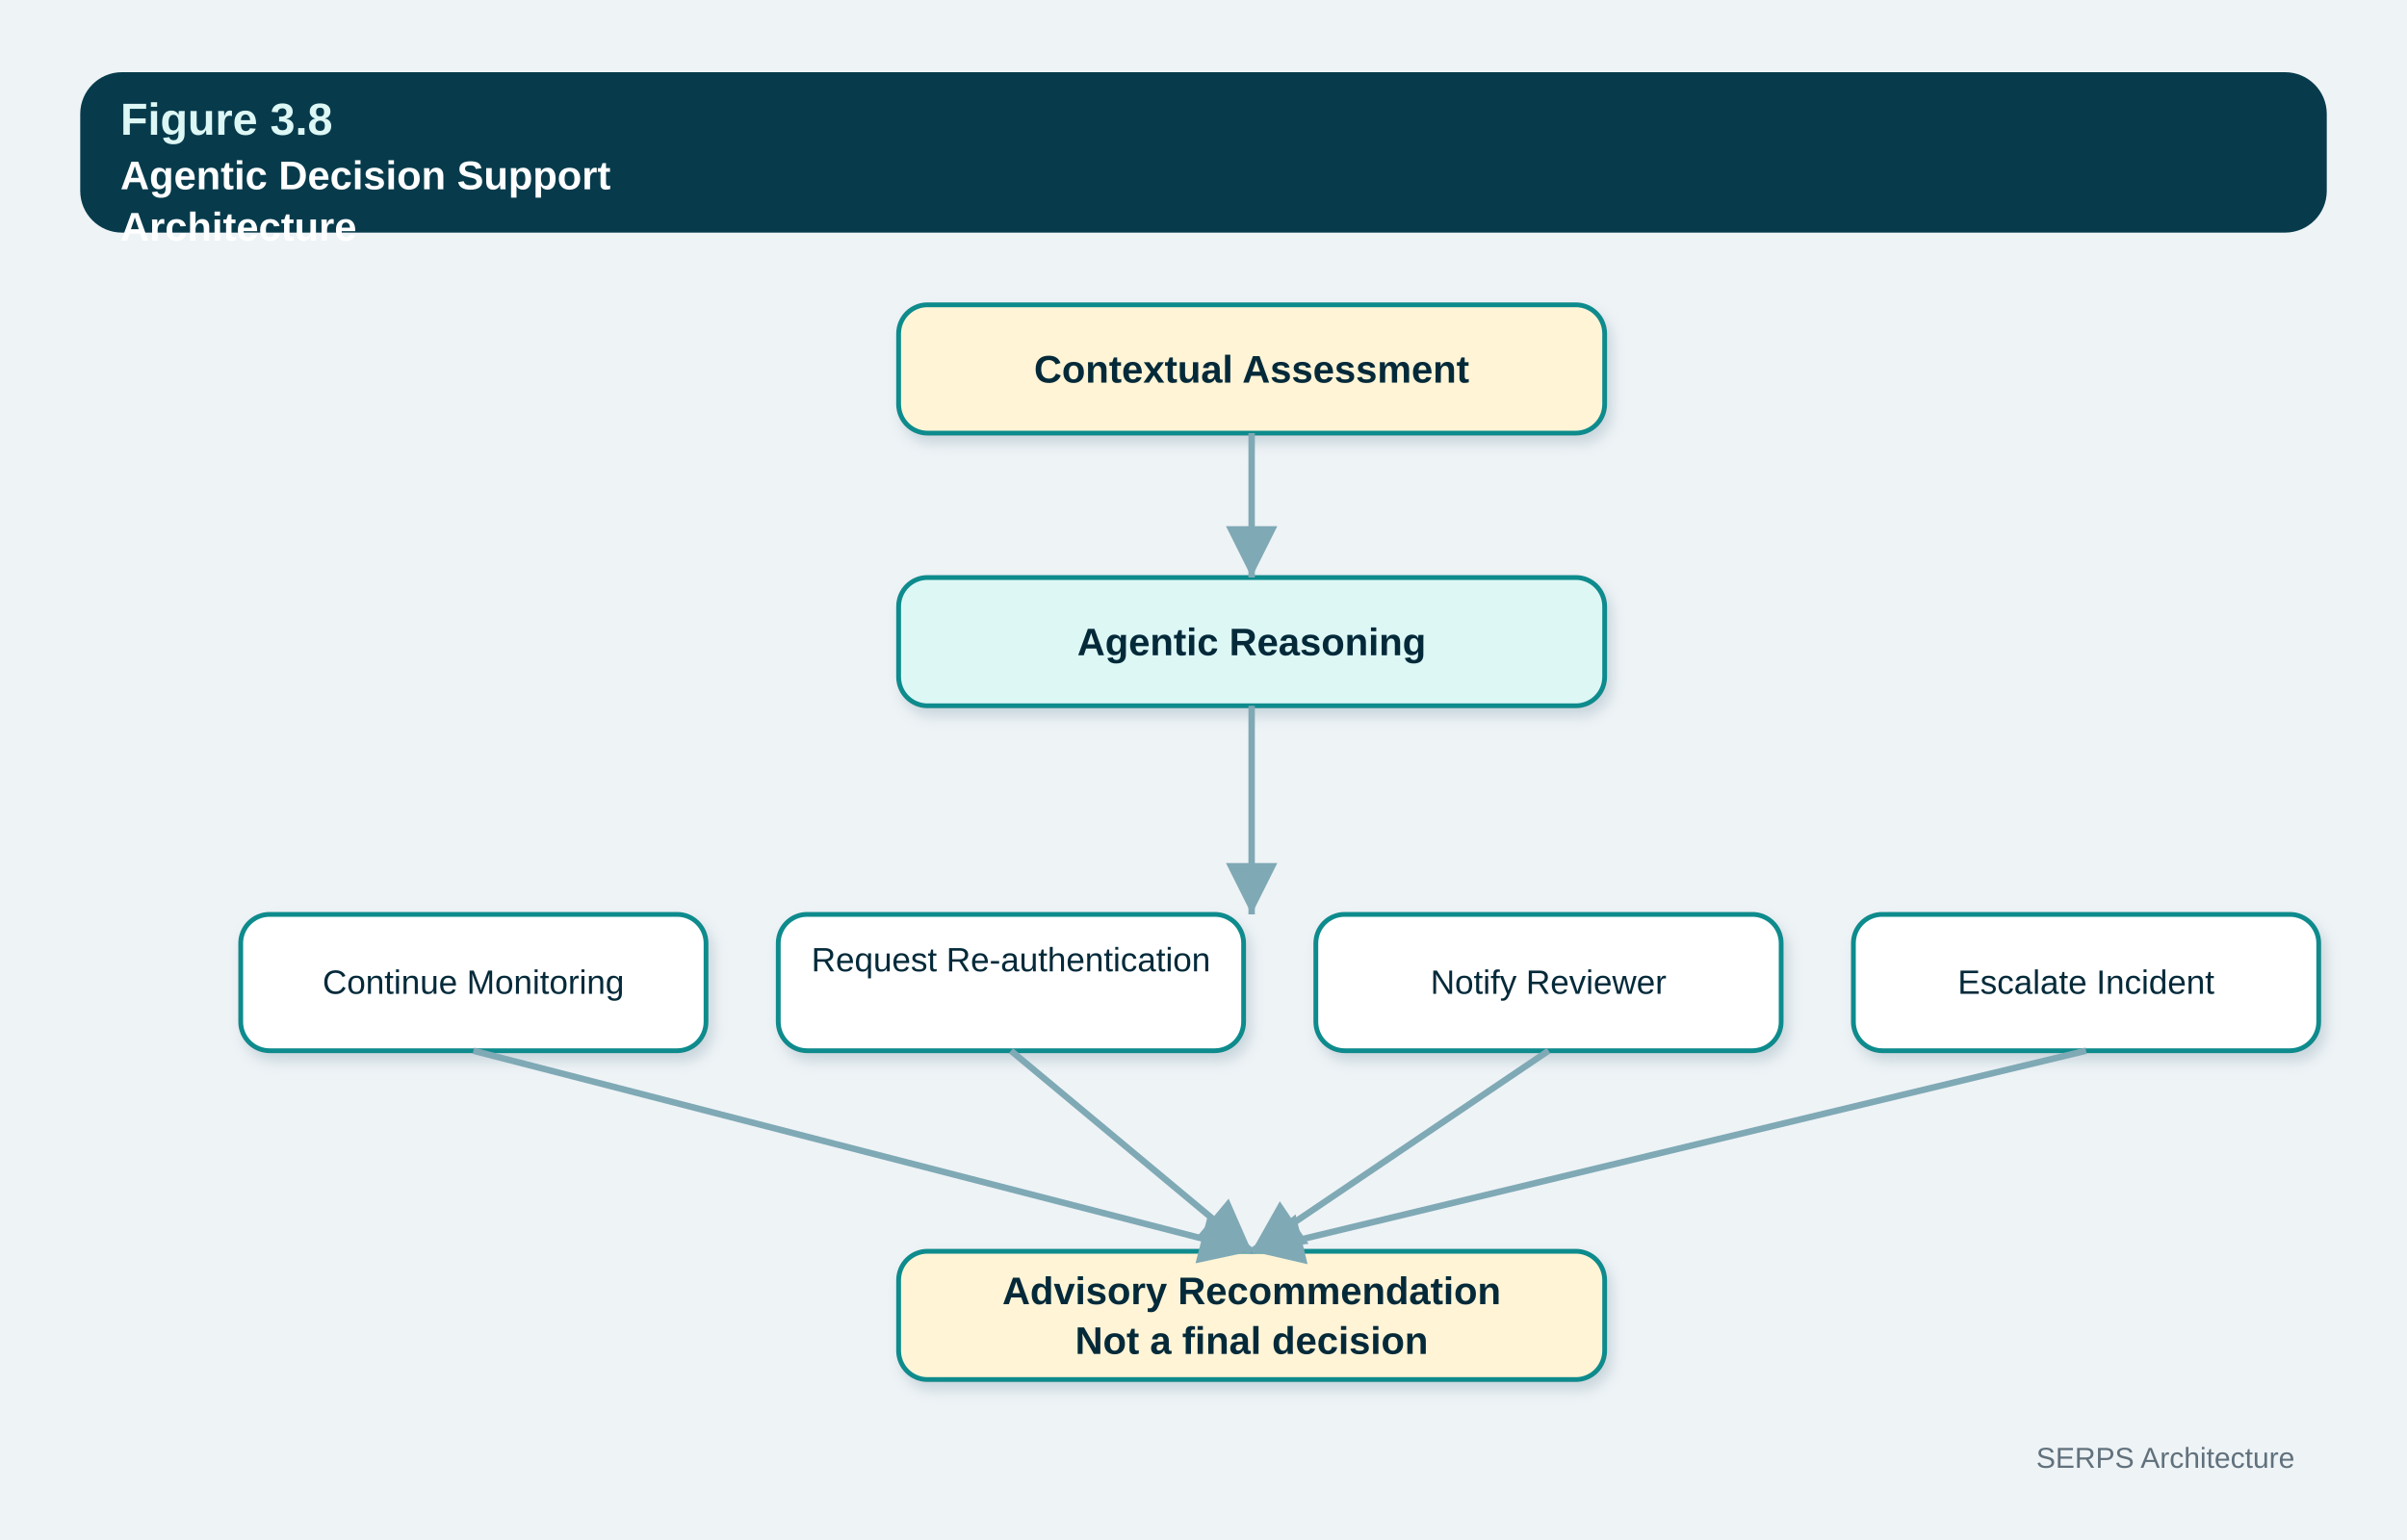
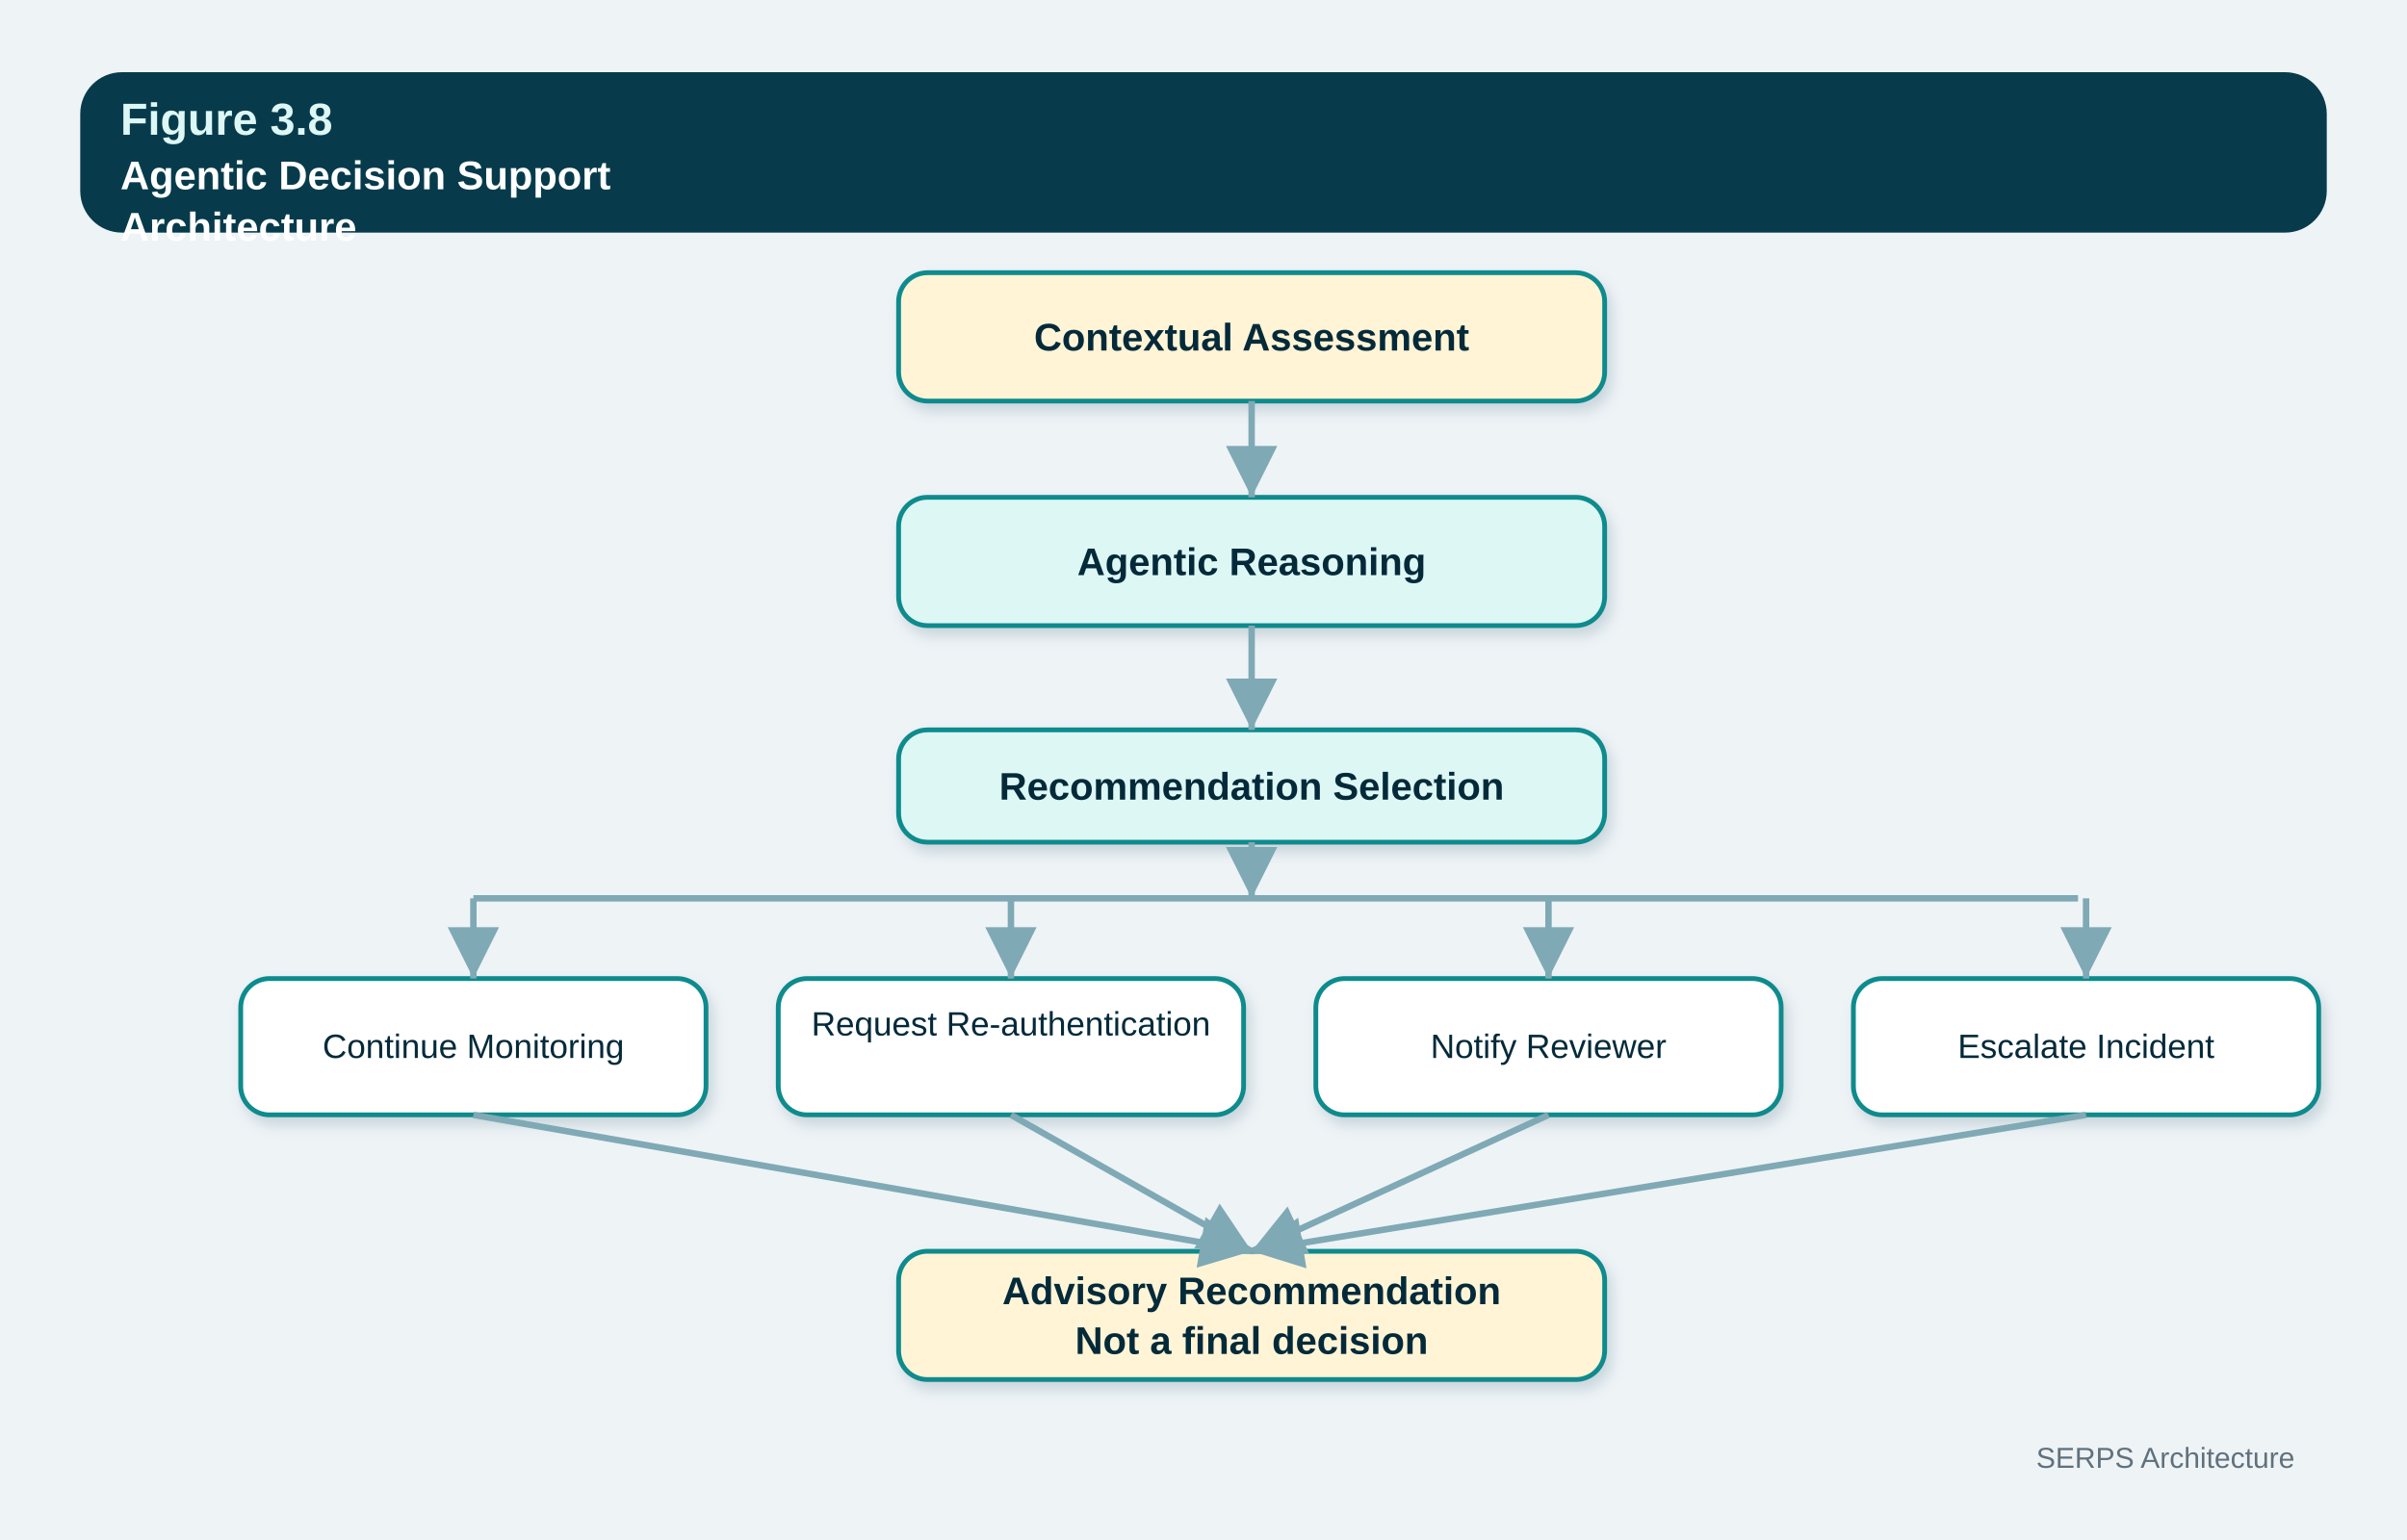
<svg xmlns="http://www.w3.org/2000/svg" width="1500" height="960" viewBox="0 0 1500 960">
  <defs>
    <marker id="arrow" markerWidth="12" markerHeight="12" refX="10" refY="6" orient="auto" markerUnits="strokeWidth">
      <path d="M2,2 L10,6 L2,10 z" fill="#7FA9B5" />
    </marker>
    <filter id="shadow" x="-20%" y="-20%" width="140%" height="140%">
      <feDropShadow dx="3" dy="5" stdDeviation="4" flood-color="#9AB2BD" flood-opacity="0.45" />
    </filter>
  </defs>
  <rect width="1500" height="960" fill="#EEF3F6" />
  <rect x="50" y="45" width="1400" height="100" rx="26" fill="#073B4C" />
  <text x="75.0" y="84.0" text-anchor="start" font-family="Segoe UI, Arial, sans-serif" font-size="28" font-weight="700" fill="#DDF7F5">Figure 3.8</text>
  <text x="75.0" y="118.0" text-anchor="start" font-family="Segoe UI, Arial, sans-serif" font-size="25" font-weight="700" fill="#FFFFFF">Agentic Decision Support</text>
  <text x="75.0" y="150.0" text-anchor="start" font-family="Segoe UI, Arial, sans-serif" font-size="25" font-weight="700" fill="#FFFFFF">Architecture</text>
-   <rect x="560" y="190" width="440" height="80" rx="18" fill="#FFF4D6" stroke="#0F8B8D" stroke-width="3" filter="url(#shadow)" />
-   <text x="780.0" y="238.5" text-anchor="middle" font-family="Segoe UI, Arial, sans-serif" font-size="24" font-weight="700" fill="#042A3A">Contextual Assessment</text>
-   <rect x="560" y="360" width="440" height="80" rx="18" fill="#DDF7F5" stroke="#0F8B8D" stroke-width="3" filter="url(#shadow)" />
-   <text x="780.0" y="408.5" text-anchor="middle" font-family="Segoe UI, Arial, sans-serif" font-size="24" font-weight="700" fill="#042A3A">Agentic Reasoning</text>
-   <rect x="150" y="570" width="290" height="85" rx="18" fill="#FFFFFF" stroke="#0F8B8D" stroke-width="3" filter="url(#shadow)" />
-   <text x="295.0" y="619.5" text-anchor="middle" font-family="Segoe UI, Arial, sans-serif" font-size="21" font-weight="500" fill="#042A3A">Continue Monitoring</text>
-   <rect x="485" y="570" width="290" height="85" rx="18" fill="#FFFFFF" stroke="#0F8B8D" stroke-width="3" filter="url(#shadow)" />
-   <text x="630.0" y="605.5" text-anchor="middle" font-family="Segoe UI, Arial, sans-serif" font-size="21" font-weight="500" fill="#042A3A">Request Re-authentication</text>
-   <rect x="820" y="570" width="290" height="85" rx="18" fill="#FFFFFF" stroke="#0F8B8D" stroke-width="3" filter="url(#shadow)" />
-   <text x="965.0" y="619.5" text-anchor="middle" font-family="Segoe UI, Arial, sans-serif" font-size="21" font-weight="500" fill="#042A3A">Notify Reviewer</text>
-   <rect x="1155" y="570" width="290" height="85" rx="18" fill="#FFFFFF" stroke="#0F8B8D" stroke-width="3" filter="url(#shadow)" />
-   <text x="1300.0" y="619.5" text-anchor="middle" font-family="Segoe UI, Arial, sans-serif" font-size="21" font-weight="500" fill="#042A3A">Escalate Incident</text>
+   <rect x="560" y="170" width="440" height="80" rx="18" fill="#FFF4D6" stroke="#0F8B8D" stroke-width="3" filter="url(#shadow)" />
+   <text x="780.0" y="218.5" text-anchor="middle" font-family="Segoe UI, Arial, sans-serif" font-size="24" font-weight="700" fill="#042A3A">Contextual Assessment</text>
+   <rect x="560" y="310" width="440" height="80" rx="18" fill="#DDF7F5" stroke="#0F8B8D" stroke-width="3" filter="url(#shadow)" />
+   <text x="780.0" y="358.5" text-anchor="middle" font-family="Segoe UI, Arial, sans-serif" font-size="24" font-weight="700" fill="#042A3A">Agentic Reasoning</text>
+   <rect x="560" y="455" width="440" height="70" rx="18" fill="#DDF7F5" stroke="#0F8B8D" stroke-width="3" filter="url(#shadow)" />
+   <text x="780.0" y="498.5" text-anchor="middle" font-family="Segoe UI, Arial, sans-serif" font-size="24" font-weight="700" fill="#042A3A">Recommendation Selection</text>
+   <rect x="150" y="610" width="290" height="85" rx="18" fill="#FFFFFF" stroke="#0F8B8D" stroke-width="3" filter="url(#shadow)" />
+   <text x="295.0" y="659.5" text-anchor="middle" font-family="Segoe UI, Arial, sans-serif" font-size="21" font-weight="500" fill="#042A3A">Continue Monitoring</text>
+   <rect x="485" y="610" width="290" height="85" rx="18" fill="#FFFFFF" stroke="#0F8B8D" stroke-width="3" filter="url(#shadow)" />
+   <text x="630.0" y="645.5" text-anchor="middle" font-family="Segoe UI, Arial, sans-serif" font-size="21" font-weight="500" fill="#042A3A">Request Re-authentication</text>
+   <rect x="820" y="610" width="290" height="85" rx="18" fill="#FFFFFF" stroke="#0F8B8D" stroke-width="3" filter="url(#shadow)" />
+   <text x="965.0" y="659.5" text-anchor="middle" font-family="Segoe UI, Arial, sans-serif" font-size="21" font-weight="500" fill="#042A3A">Notify Reviewer</text>
+   <rect x="1155" y="610" width="290" height="85" rx="18" fill="#FFFFFF" stroke="#0F8B8D" stroke-width="3" filter="url(#shadow)" />
+   <text x="1300.0" y="659.5" text-anchor="middle" font-family="Segoe UI, Arial, sans-serif" font-size="21" font-weight="500" fill="#042A3A">Escalate Incident</text>
  <rect x="560" y="780" width="440" height="80" rx="18" fill="#FFF4D6" stroke="#0F8B8D" stroke-width="3" filter="url(#shadow)" />
  <text x="780.0" y="813.0" text-anchor="middle" font-family="Segoe UI, Arial, sans-serif" font-size="24" font-weight="700" fill="#042A3A">Advisory Recommendation</text>
  <text x="780.0" y="844.0" text-anchor="middle" font-family="Segoe UI, Arial, sans-serif" font-size="24" font-weight="700" fill="#042A3A">Not a final decision</text>
-   <line x1="780" y1="270" x2="780" y2="360" stroke="#7FA9B5" stroke-width="4" marker-end="url(#arrow)" />
-   <line x1="780" y1="440" x2="780" y2="570" stroke="#7FA9B5" stroke-width="4" marker-end="url(#arrow)" />
-   <line x1="295" y1="655" x2="780" y2="780" stroke="#7FA9B5" stroke-width="4" marker-end="url(#arrow)" />
-   <line x1="630" y1="655" x2="780" y2="780" stroke="#7FA9B5" stroke-width="4" marker-end="url(#arrow)" />
-   <line x1="965" y1="655" x2="780" y2="780" stroke="#7FA9B5" stroke-width="4" marker-end="url(#arrow)" />
-   <line x1="1300" y1="655" x2="780" y2="780" stroke="#7FA9B5" stroke-width="4" marker-end="url(#arrow)" />
+   <line x1="780" y1="250" x2="780" y2="310" stroke="#7FA9B5" stroke-width="4" marker-end="url(#arrow)" />
+   <line x1="780" y1="390" x2="780" y2="455" stroke="#7FA9B5" stroke-width="4" marker-end="url(#arrow)" />
+   <line x1="780" y1="525" x2="780" y2="560" stroke="#7FA9B5" stroke-width="4" marker-end="url(#arrow)" />
+   <line x1="295" y1="560" x2="1295" y2="560" stroke="#7FA9B5" stroke-width="4" />
+   <line x1="295" y1="560" x2="295" y2="610" stroke="#7FA9B5" stroke-width="4" marker-end="url(#arrow)" />
+   <line x1="630" y1="560" x2="630" y2="610" stroke="#7FA9B5" stroke-width="4" marker-end="url(#arrow)" />
+   <line x1="965" y1="560" x2="965" y2="610" stroke="#7FA9B5" stroke-width="4" marker-end="url(#arrow)" />
+   <line x1="1300" y1="560" x2="1300" y2="610" stroke="#7FA9B5" stroke-width="4" marker-end="url(#arrow)" />
+   <line x1="295" y1="695" x2="780" y2="780" stroke="#7FA9B5" stroke-width="4" marker-end="url(#arrow)" />
+   <line x1="630" y1="695" x2="780" y2="780" stroke="#7FA9B5" stroke-width="4" marker-end="url(#arrow)" />
+   <line x1="965" y1="695" x2="780" y2="780" stroke="#7FA9B5" stroke-width="4" marker-end="url(#arrow)" />
+   <line x1="1300" y1="695" x2="780" y2="780" stroke="#7FA9B5" stroke-width="4" marker-end="url(#arrow)" />
  <text x="1430.0" y="915.0" text-anchor="end" font-family="Segoe UI, Arial, sans-serif" font-size="18" font-weight="500" fill="#60717C">SERPS Architecture</text>
</svg>
